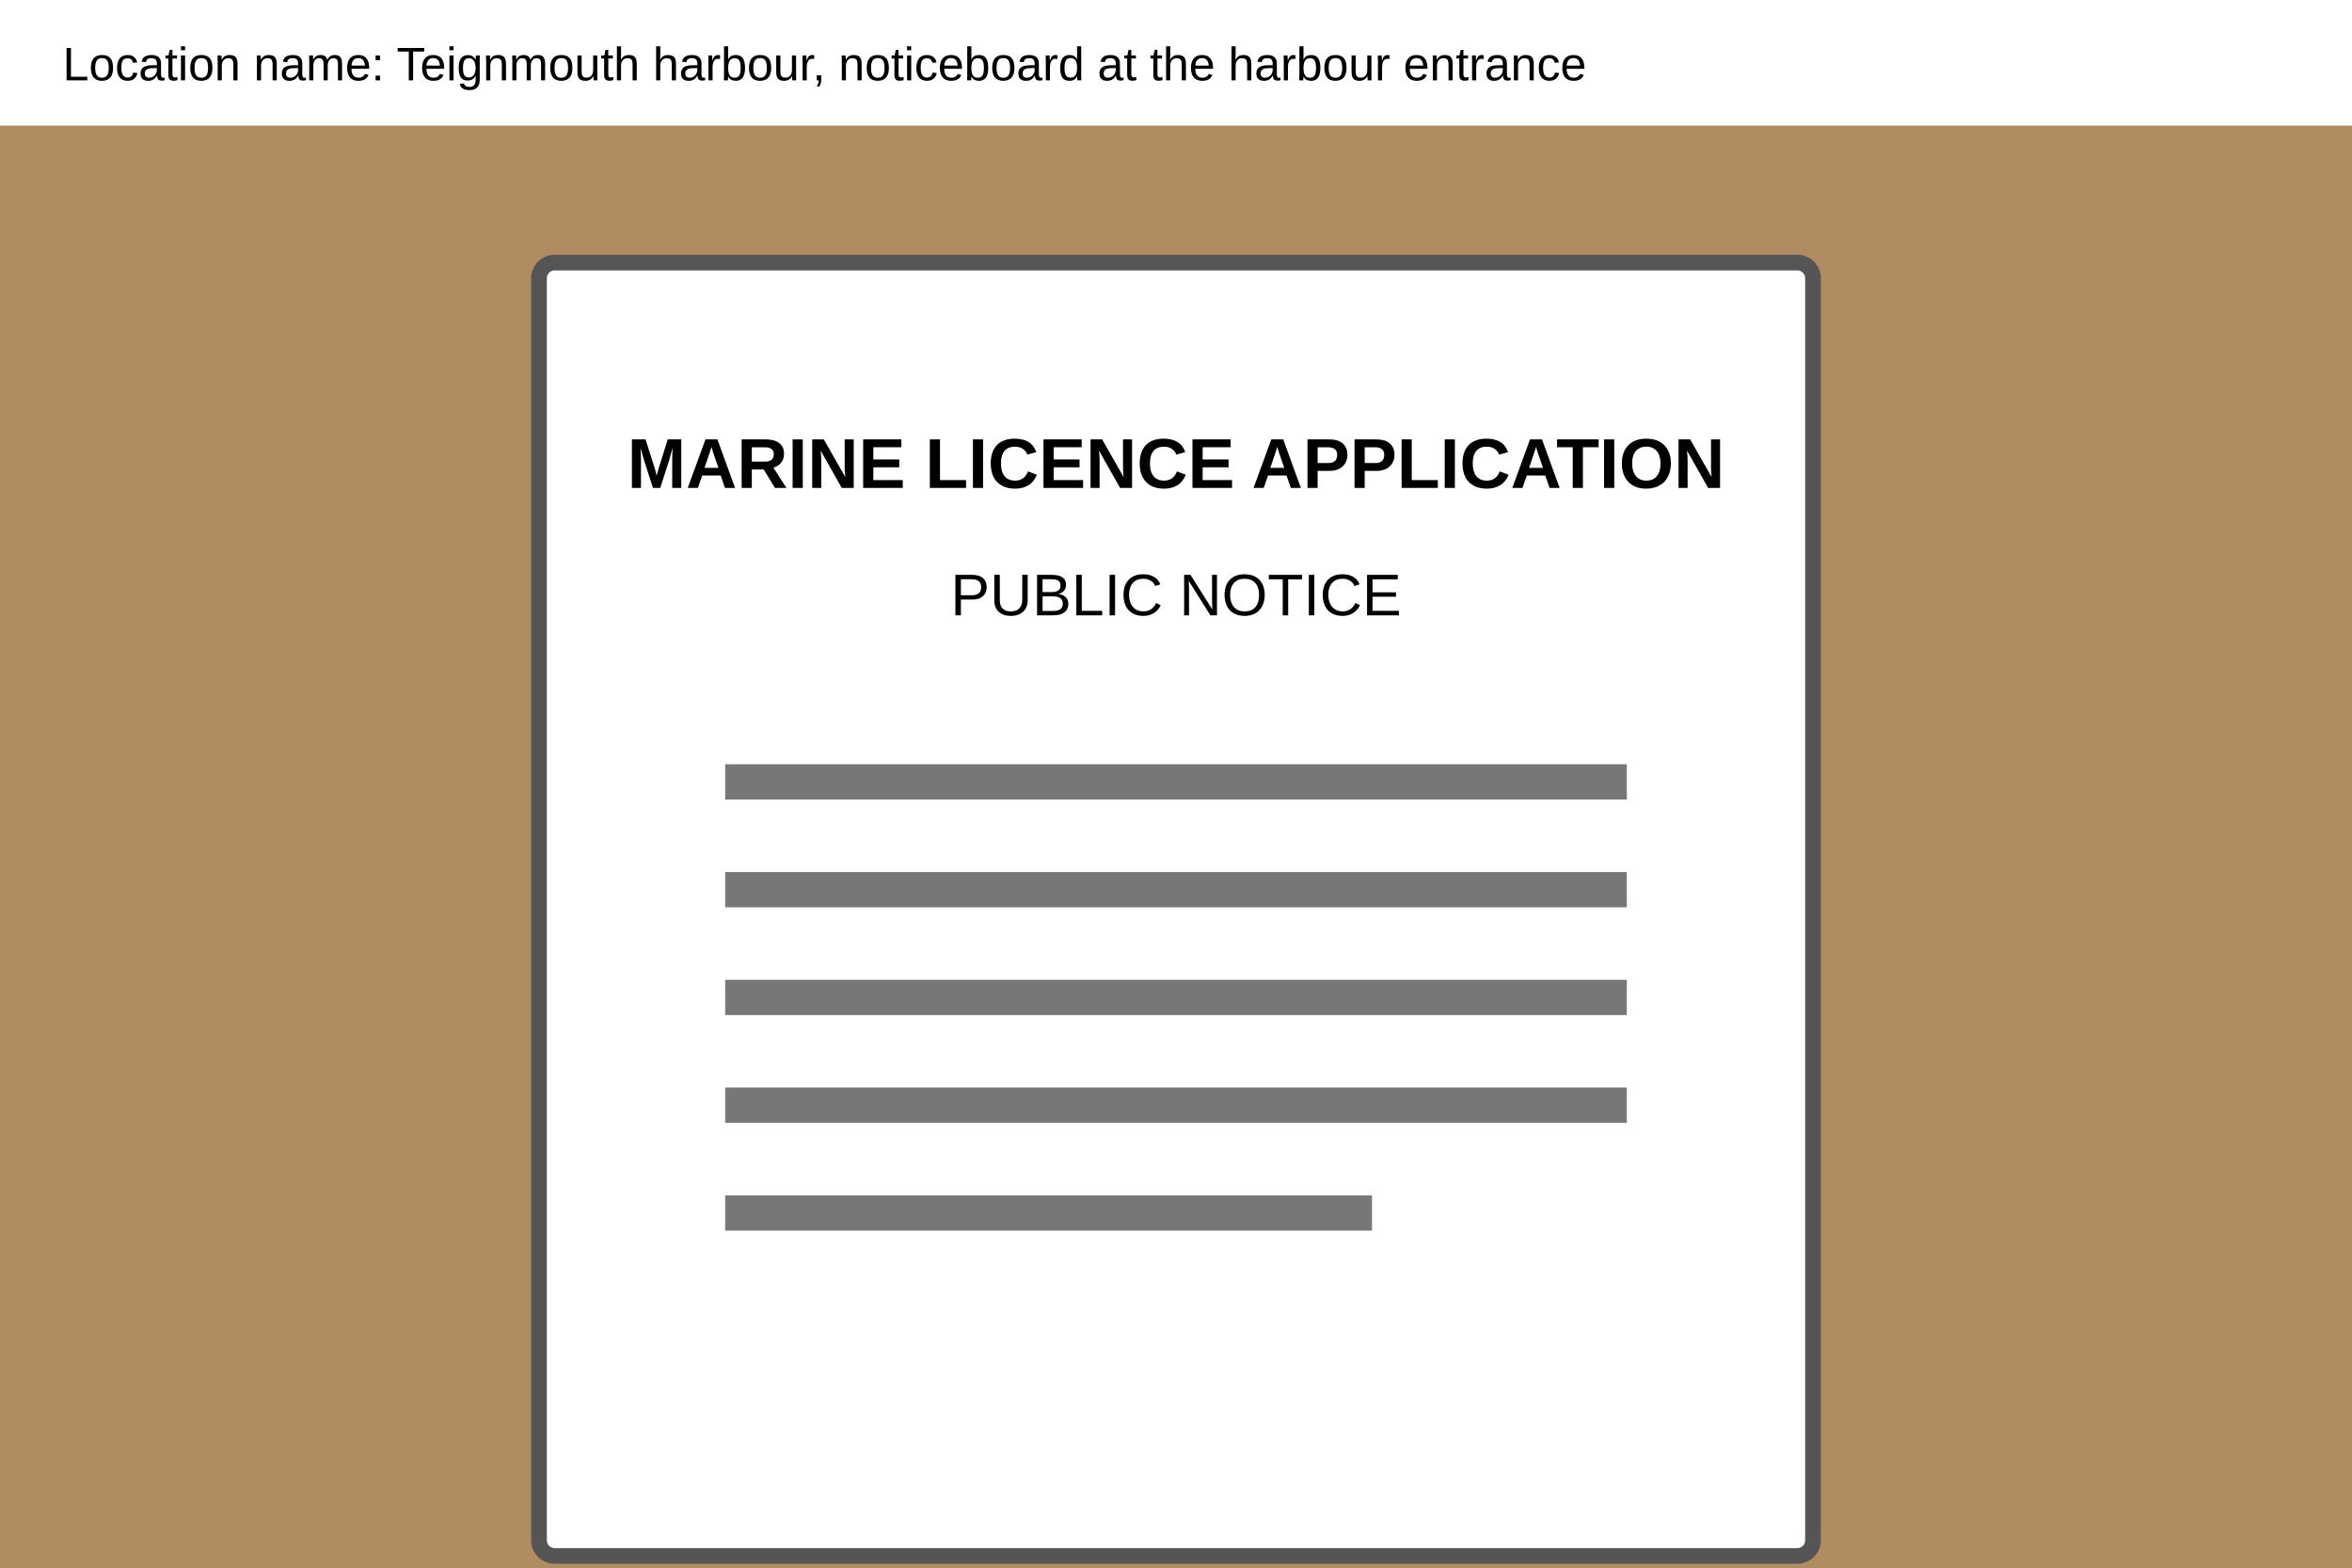
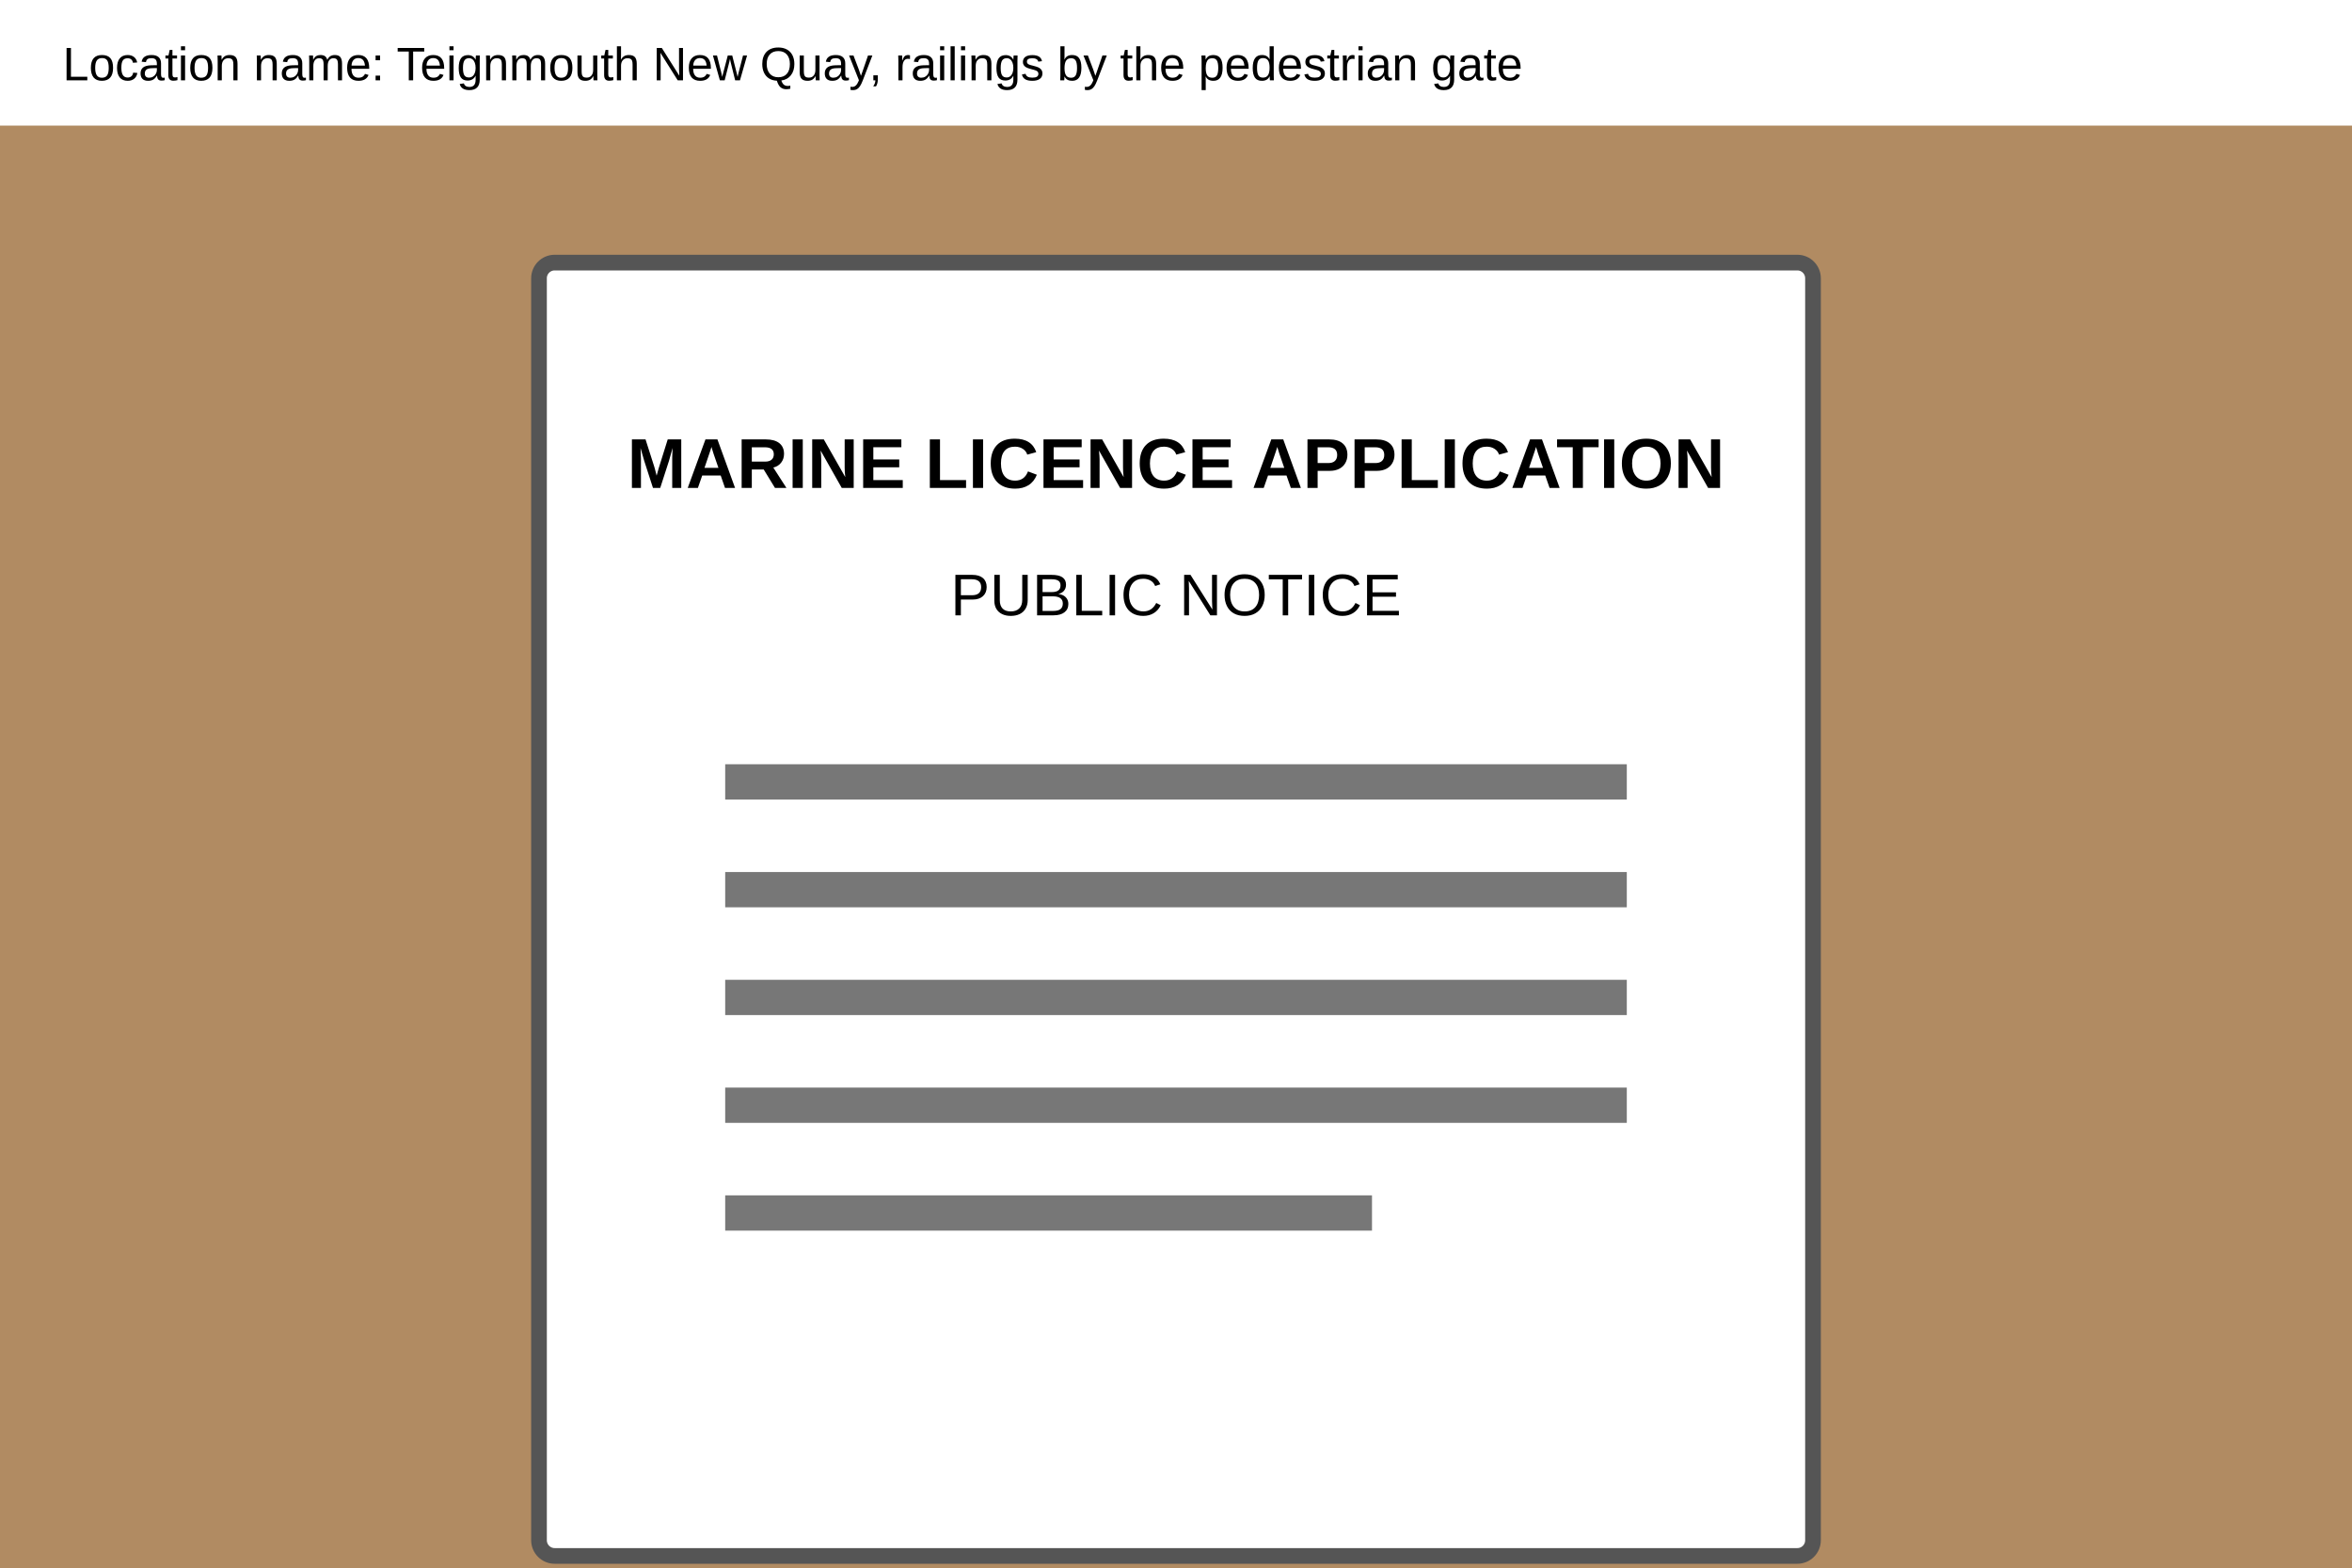
<svg xmlns="http://www.w3.org/2000/svg" width="1200" height="800" viewBox="0 0 1200 800">
  <g transform="translate(0 64)">
    <rect width="1200" height="800" fill="#b18b62" />
    <rect x="275" y="70" width="650" height="660" rx="8" fill="#fff" stroke="#555" stroke-width="8" />
    <text x="600" y="185" text-anchor="middle" font-family="Arial" font-size="36" font-weight="700">MARINE LICENCE APPLICATION</text>
    <text x="600" y="250" text-anchor="middle" font-family="Arial" font-size="30">PUBLIC NOTICE</text>
    <path d="M370 335h460M370 390h460M370 445h460M370 500h460M370 555h330" stroke="#777" stroke-width="18" />
  </g>
  <rect width="1200" height="64" fill="#fff" />
-   <text x="32" y="41" font-family="Arial" font-size="24">Location name: Teignmouth harbour, noticeboard at the harbour entrance</text>
+   <text x="32" y="41" font-family="Arial" font-size="24">Location name: Teignmouth New Quay, railings by the pedestrian gate</text>
</svg>
